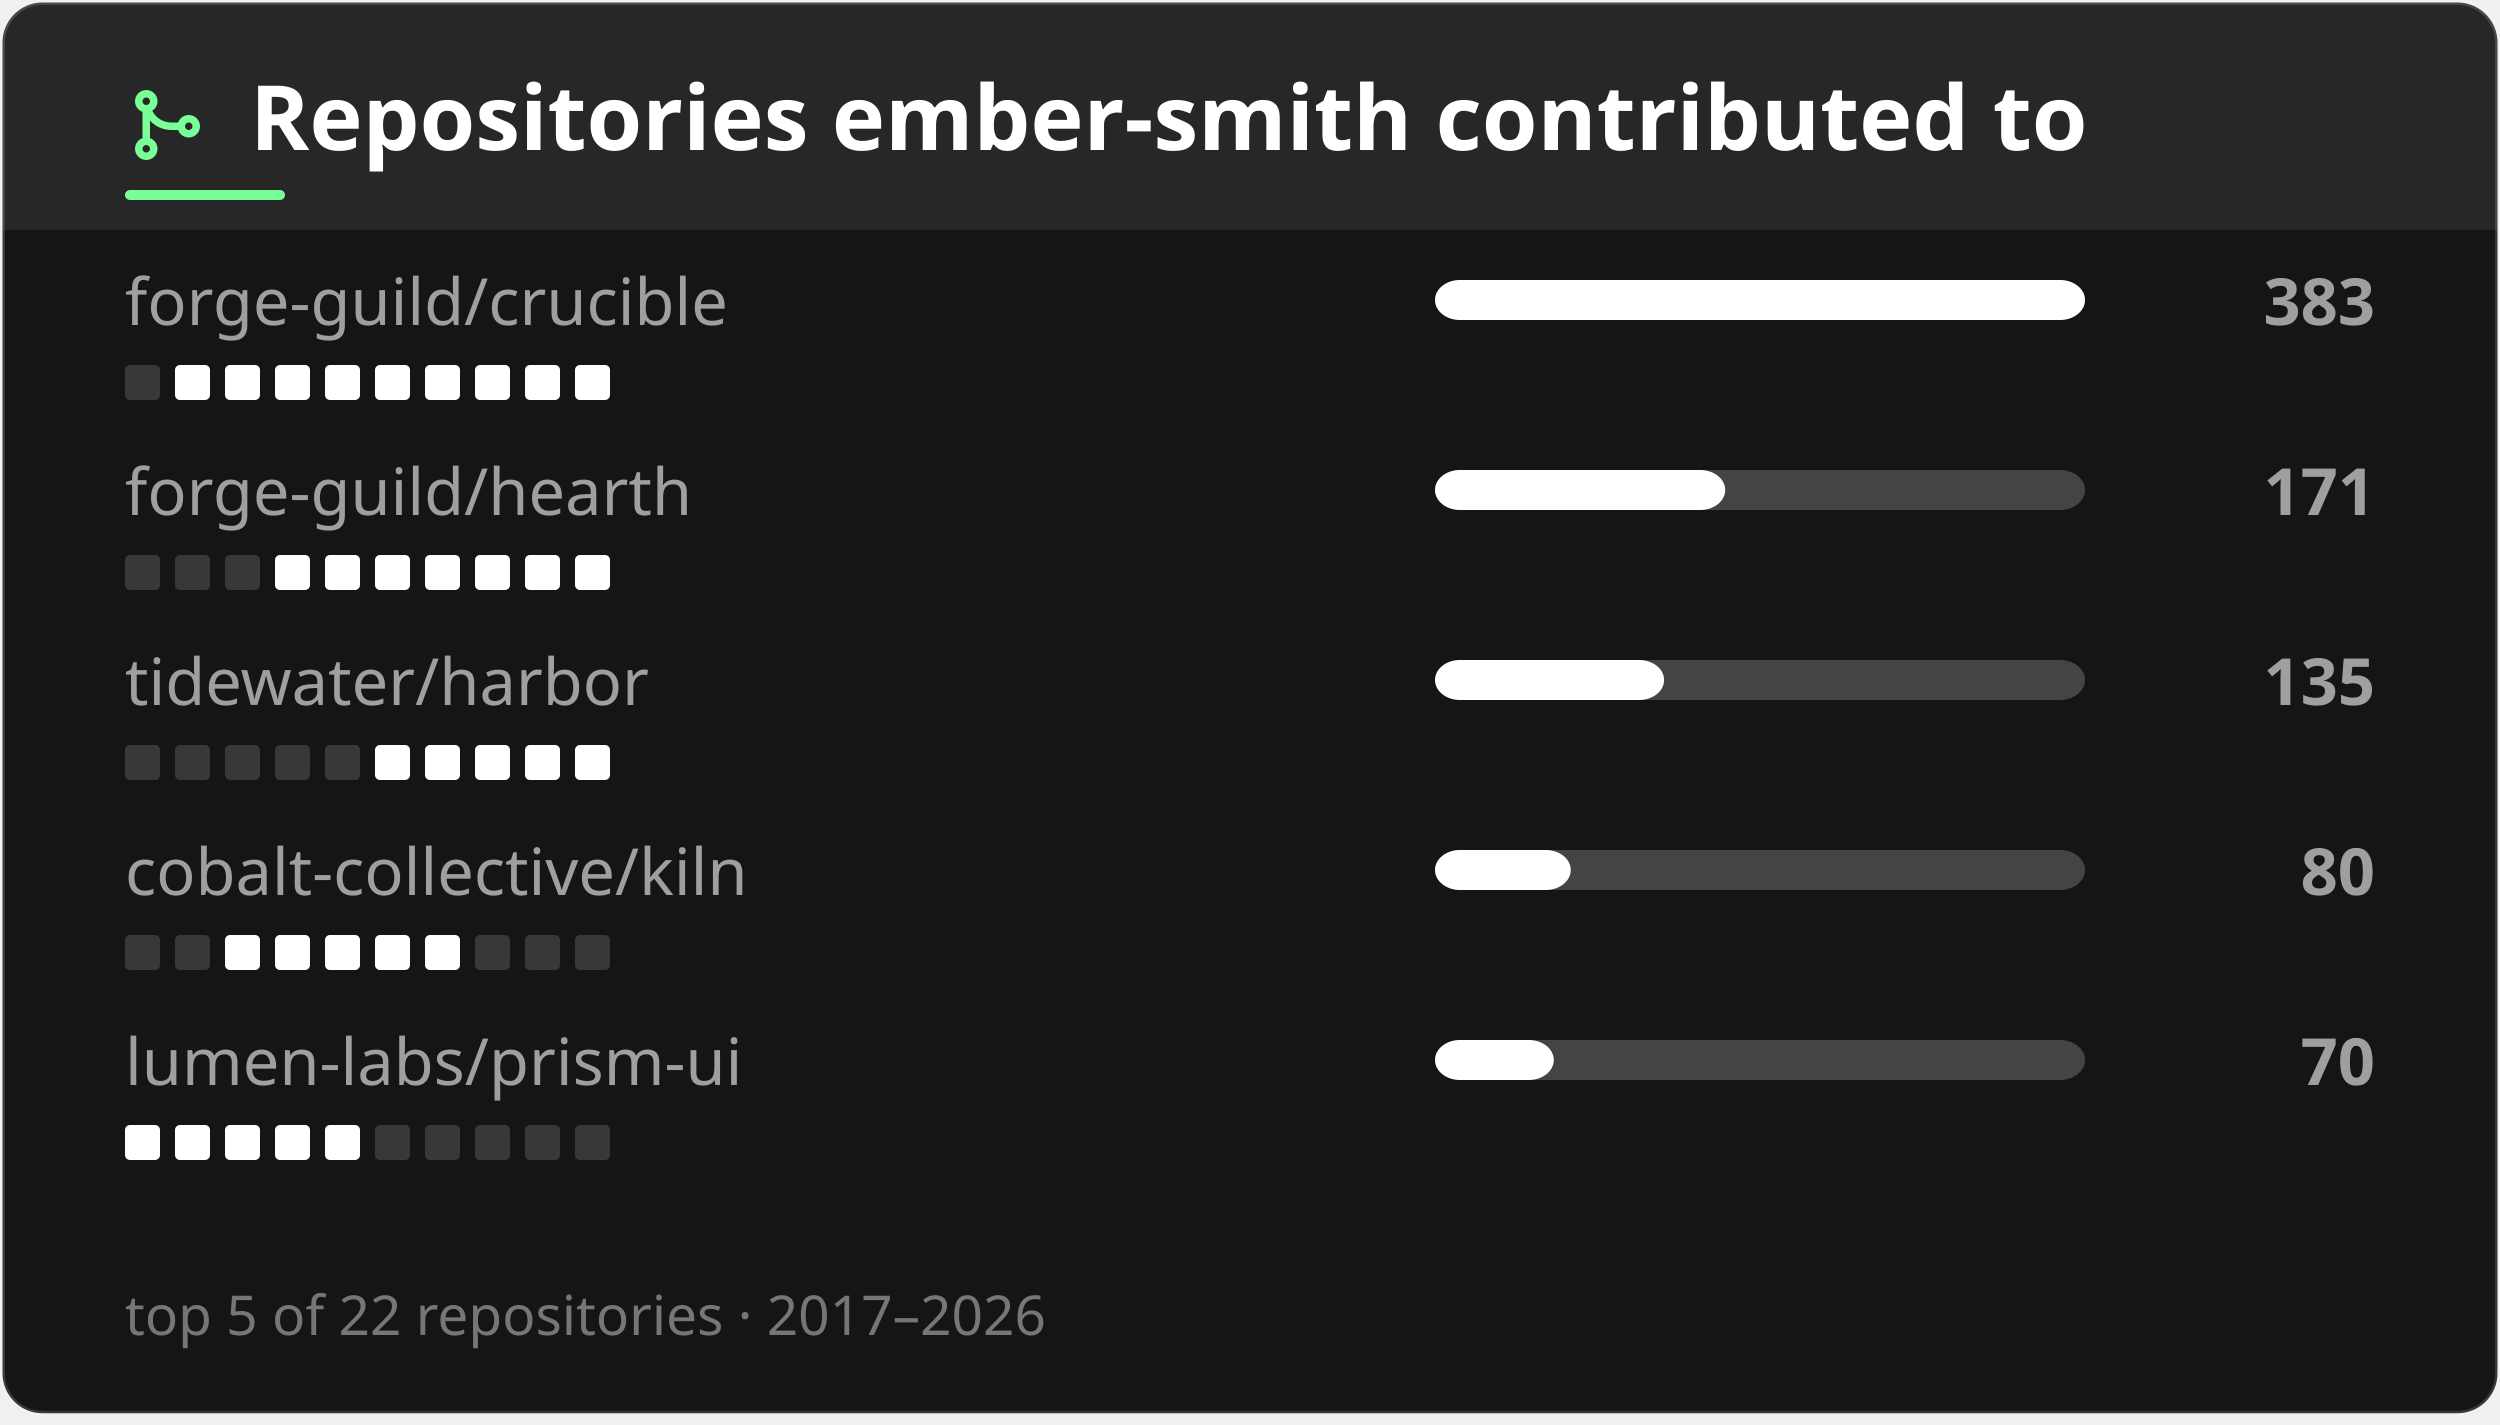
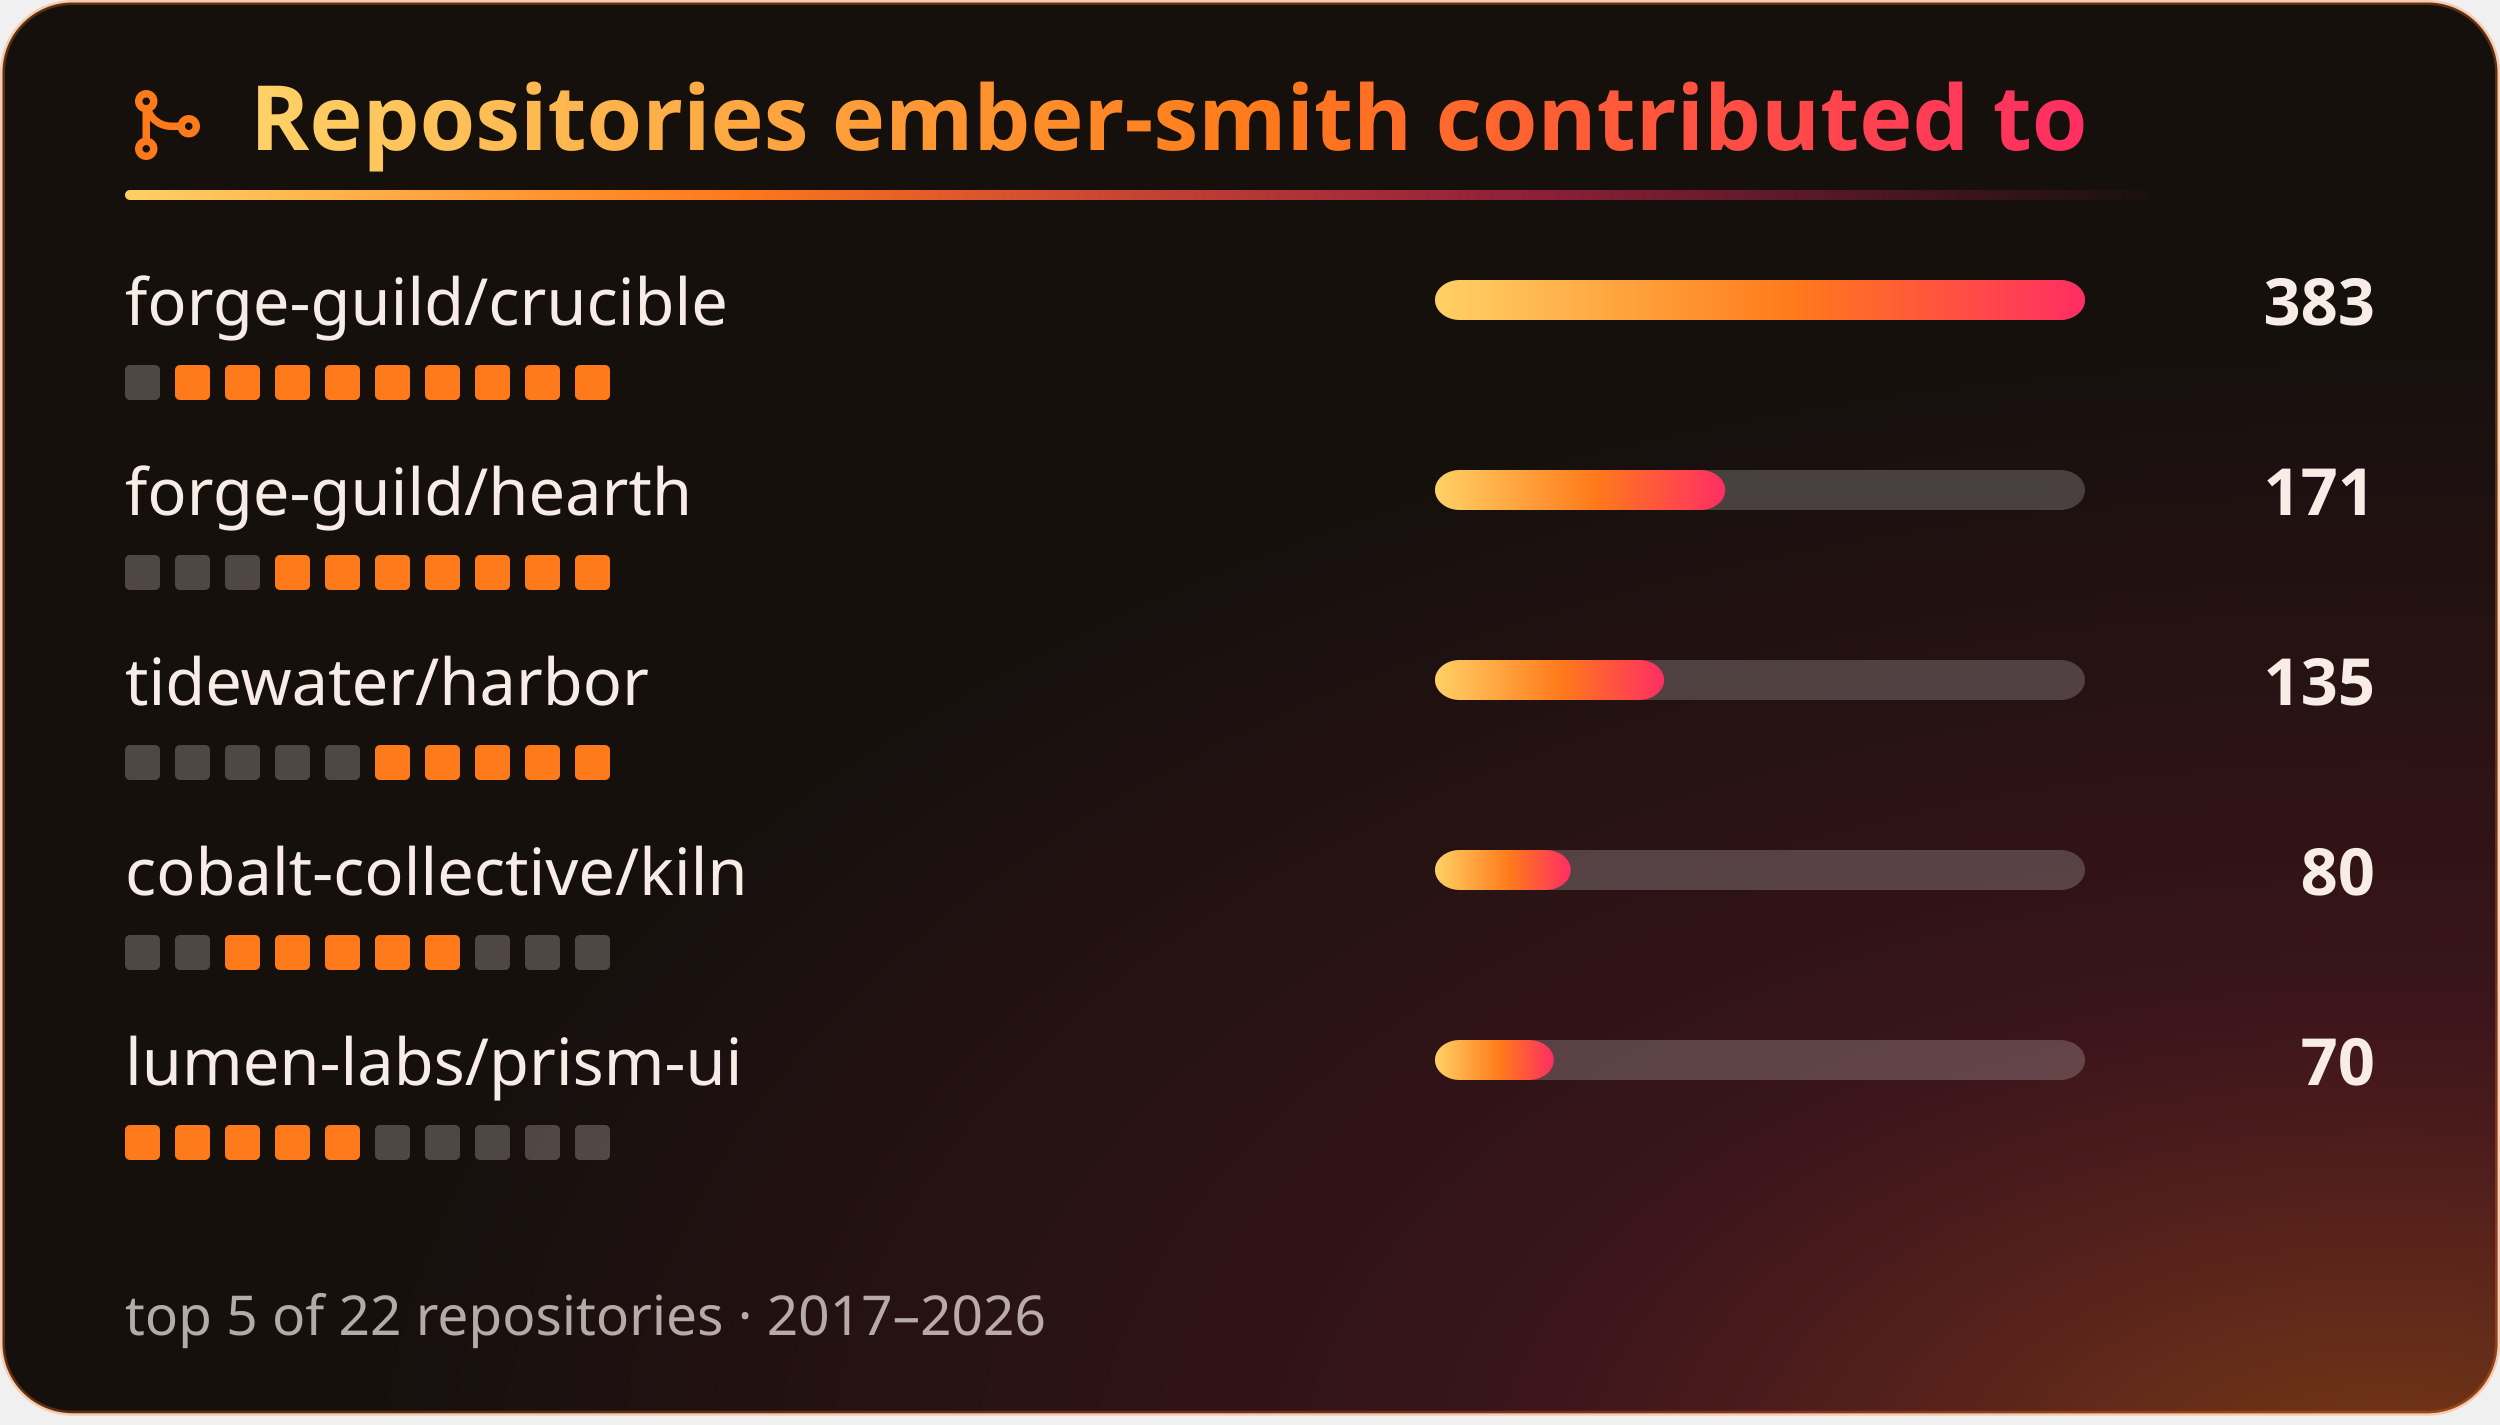
<svg xmlns="http://www.w3.org/2000/svg" width="500" height="285" viewBox="0 0 500 285" fill="none" role="img" aria-labelledby="title-id desc-id">
  <style>
    .header {
      font: 600 18px 'Segoe UI', Ubuntu, "Helvetica Neue", Sans-Serif;
-       fill: #fff;
+       fill: url(#heat);
      animation: fadeInAnimation 0.8s ease-in-out backwards;
    }
    /* The icon reads against the title rather than with it, so it keeps its own color. */
    .title-icon {
-       fill: #79ff97;
+       fill: #ff7a1a;
      animation: fadeInAnimation 0.8s ease-in-out backwards;
    }
    .title-accent {
-       fill: #79ff97;
-       animation: fadeInAnimation 0.8s ease-in-out backwards;
-     }
-     .title-band {
-       fill: #fff;
-       opacity: 0.08;
+       transform-box: fill-box;
+       transform-origin: left center;
+       animation: trailAnimation 0.9s cubic-bezier(0.2, 0.7, 0.2, 1) 0.2s backwards;
    }
    @supports(-moz-appearance: auto) {
      /* Selector detects Firefox */
      .header {
        font-size: 15.5px;
      }
    }
    @keyframes growWidthAnimation {
      from {
        width: 0;
      }
      to {
        width: 100%;
      }
    }
    .repo-name {
      font: 400 13px 'Segoe UI', Ubuntu, "Helvetica Neue", Sans-Serif;
-       fill: #9f9f9f;
+       fill: #f7ede6;
    }
    .count {
      font: 600 13px 'Segoe UI', Ubuntu, "Helvetica Neue", Sans-Serif;
-       fill: #9f9f9f;
+       fill: #f7ede6;
      font-variant-numeric: tabular-nums;
    }
    .footer {
      font: 400 11px 'Segoe UI', Ubuntu, "Helvetica Neue", Sans-Serif;
-       fill: #9f9f9f;
+       fill: #f7ede6;
      opacity: 0.7;
    }
    @supports(-moz-appearance: auto) {
      /* Selector detects Firefox */
      .repo-name {
        font-size: 12px;
      }
      .count {
        font-size: 12px;
      }
    }
    .year-on {
-       fill: #fff;
+       fill: #ff7a1a;
    }
    .year-off {
-       fill: #9f9f9f;
+       fill: #f7ede6;
      opacity: 0.25;
    }
    .progress-background {
      fill: #ffffff33;
    }
    .lang-progress {
-       fill: #fff;
+       fill: url(#heat);
      animation: growWidthAnimation 0.6s ease-in-out backwards;
    }
    .stagger {
      animation: fadeInAnimation 0.3s ease-in-out backwards;
    }
    .icon {
-       fill: #79ff97;
+       fill: #ff7a1a;
      display: block;
    }
    /* Animations */
    @keyframes scaleInAnimation {
      from {
        transform: translate(-5px, 5px) scale(0);
      }
      to {
        transform: translate(-5px, 5px) scale(1);
      }
    }
    @keyframes fadeInAnimation {
      from {
        opacity: 0;
      }
      to {
        opacity: 1;
+       }
+     }
+     @keyframes trailAnimation {
+       from {
+         transform: scaleX(0);
      }
    }
    @media (prefers-reduced-motion: reduce) {
      * {
        animation-duration: 0s !important;
        animation-delay: 0s !important;
      }
    }
  </style>
-   <rect data-testid="card-bg" class="card-bg" x="0.5" y="0.5" rx="8" height="99%" stroke="#ffffff26" width="499" fill="#151515" stroke-opacity="1" />
-   <path data-testid="title-band" class="title-band" d="M0.5 8.5a8 8 0 0 1 8 -8h483a8 8 0 0 1 8 8v37.5h-499z" />
+   <defs>
+     <linearGradient id="heat" x1="0" y1="0" x2="1" y2="0">
+       <stop offset="0" class="heat-0" stop-color="#ffd166" />
+       <stop offset="0.55" class="heat-1" stop-color="#ff7a1a" />
+       <stop offset="1" class="heat-2" stop-color="#ff2e63" />
+     </linearGradient>
+     <linearGradient id="heat-ring" x1="0" y1="1" x2="1" y2="0">
+       <stop offset="0" class="heat-0" stop-color="#ffd166" />
+       <stop offset="0.55" class="heat-1" stop-color="#ff7a1a" />
+       <stop offset="1" class="heat-2" stop-color="#ff2e63" />
+     </linearGradient>
+     <linearGradient id="heat-trail" x1="0" y1="0" x2="1" y2="0">
+       <stop offset="0" class="heat-0" stop-color="#ffd166" />
+       <stop offset="0.3" class="heat-1" stop-color="#ff7a1a" />
+       <stop offset="0.7" class="heat-2" stop-color="#ff2e63" stop-opacity="0.5" />
+       <stop offset="1" class="heat-2" stop-color="#ff2e63" stop-opacity="0" />
+     </linearGradient>
+     <radialGradient id="heat-glow" cx="0.95" cy="1.05" r="0.8">
+       <stop offset="0" class="glow-core" stop-color="#ff7a1a" stop-opacity="0.42" />
+       <stop offset="0.45" class="glow-edge" stop-color="#ff2e63" stop-opacity="0.147" />
+       <stop offset="1" class="heat-2" stop-color="#ff2e63" stop-opacity="0" />
+     </radialGradient>
+     <filter id="heat-bloom" x="-50%" y="-50%" width="200%" height="200%">
+       <feGaussianBlur stdDeviation="3.5" result="bloom" />
+       <feMerge>
+         <feMergeNode in="bloom" />
+         <feMergeNode in="SourceGraphic" />
+       </feMerge>
+     </filter>
+   </defs>
+   <rect data-testid="card-bg" class="card-bg" x="0.5" y="0.5" rx="14" height="99%" width="499" stroke="#ff7a1a4d" fill="#16100d" stroke-opacity="1" />
+   <rect data-testid="card-glow" x="0.5" y="0.5" rx="14" height="99%" width="499" fill="url(#heat-glow)" />
  <g data-testid="card-title" transform="translate(25, 30)">
    <g>
      <svg class="title-icon" x="0" y="-13" viewBox="0 0 16 16" version="1.1" width="16" height="16">
        <path fill-rule="evenodd" d="M5.45 5.154A4.25 4.25 0 0 0 9.25 7.5h1.378a2.251 2.251 0 1 1 0 1.5H9.25A5.734 5.734 0 0 1 5 7.123v3.505a2.25 2.25 0 1 1-1.5 0V5.372a2.25 2.25 0 1 1 1.95-.218ZM4.25 13.5a.75.75 0 1 0 0-1.5.75.75 0 0 0 0 1.5Zm8.5-4.5a.75.75 0 1 0 0-1.5.75.75 0 0 0 0 1.5ZM5 3.25a.75.75 0 1 0 0 .005V3.25Z" />
      </svg>
    </g>
    <g transform="translate(25, 0)">
      <text x="0" y="0" class="header" data-testid="header">Repositories ember-smith contributed to</text>
    </g>
-     <rect data-testid="title-accent" class="title-accent" x="0" y="8" width="32" height="2" rx="1" />
+     <rect data-testid="title-accent" class="title-accent" x="0" y="8" width="405.4" height="2" rx="1" fill="url(#heat-trail)" />
  </g>
  <g data-testid="main-card-body" transform="translate(0, 55)">
    <g data-testid="contributed-to-body" transform="translate(25, 0)">
      <g class="stagger" style="animation-delay: 450ms" transform="translate(0, 10)">
        <text class="repo-name" data-testid="repo-name" x="0" y="0">forge-guild/crucible</text>
        <svg width="130" x="262" y="-9">
          <rect data-testid="progress-background" class="progress-background" rx="5" ry="5" x="0" y="0" width="130" height="8" />
          <svg data-testid="lang-progress" width="100%">
            <rect width="100%" height="8" rx="5" ry="5" x="0" y="0" class="lang-progress" style="animation-delay: 450ms;" />
          </svg>
        </svg>
        <text class="count" data-testid="repo-contributions" x="450" y="0" text-anchor="end">383</text>
        <g data-testid="year-strip" transform="translate(0, 8)">
          <rect data-testid="year-off" class="year-off" x="0" y="0" width="7" height="7" rx="1" ry="1" />
          <rect data-testid="year-on" class="year-on" x="10" y="0" width="7" height="7" rx="1" ry="1" />
          <rect data-testid="year-on" class="year-on" x="20" y="0" width="7" height="7" rx="1" ry="1" />
          <rect data-testid="year-on" class="year-on" x="30" y="0" width="7" height="7" rx="1" ry="1" />
          <rect data-testid="year-on" class="year-on" x="40" y="0" width="7" height="7" rx="1" ry="1" />
          <rect data-testid="year-on" class="year-on" x="50" y="0" width="7" height="7" rx="1" ry="1" />
          <rect data-testid="year-on" class="year-on" x="60" y="0" width="7" height="7" rx="1" ry="1" />
          <rect data-testid="year-on" class="year-on" x="70" y="0" width="7" height="7" rx="1" ry="1" />
          <rect data-testid="year-on" class="year-on" x="80" y="0" width="7" height="7" rx="1" ry="1" />
          <rect data-testid="year-on" class="year-on" x="90" y="0" width="7" height="7" rx="1" ry="1" />
        </g>
      </g>
      <g class="stagger" style="animation-delay: 600ms" transform="translate(0, 48)">
        <text class="repo-name" data-testid="repo-name" x="0" y="0">forge-guild/hearth</text>
        <svg width="130" x="262" y="-9">
          <rect data-testid="progress-background" class="progress-background" rx="5" ry="5" x="0" y="0" width="130" height="8" />
          <svg data-testid="lang-progress" width="44.648%">
            <rect width="100%" height="8" rx="5" ry="5" x="0" y="0" class="lang-progress" style="animation-delay: 600ms;" />
          </svg>
        </svg>
        <text class="count" data-testid="repo-contributions" x="450" y="0" text-anchor="end">171</text>
        <g data-testid="year-strip" transform="translate(0, 8)">
          <rect data-testid="year-off" class="year-off" x="0" y="0" width="7" height="7" rx="1" ry="1" />
          <rect data-testid="year-off" class="year-off" x="10" y="0" width="7" height="7" rx="1" ry="1" />
          <rect data-testid="year-off" class="year-off" x="20" y="0" width="7" height="7" rx="1" ry="1" />
          <rect data-testid="year-on" class="year-on" x="30" y="0" width="7" height="7" rx="1" ry="1" />
          <rect data-testid="year-on" class="year-on" x="40" y="0" width="7" height="7" rx="1" ry="1" />
          <rect data-testid="year-on" class="year-on" x="50" y="0" width="7" height="7" rx="1" ry="1" />
          <rect data-testid="year-on" class="year-on" x="60" y="0" width="7" height="7" rx="1" ry="1" />
          <rect data-testid="year-on" class="year-on" x="70" y="0" width="7" height="7" rx="1" ry="1" />
          <rect data-testid="year-on" class="year-on" x="80" y="0" width="7" height="7" rx="1" ry="1" />
          <rect data-testid="year-on" class="year-on" x="90" y="0" width="7" height="7" rx="1" ry="1" />
        </g>
      </g>
      <g class="stagger" style="animation-delay: 750ms" transform="translate(0, 86)">
        <text class="repo-name" data-testid="repo-name" x="0" y="0">tidewater/harbor</text>
        <svg width="130" x="262" y="-9">
          <rect data-testid="progress-background" class="progress-background" rx="5" ry="5" x="0" y="0" width="130" height="8" />
          <svg data-testid="lang-progress" width="35.248%">
            <rect width="100%" height="8" rx="5" ry="5" x="0" y="0" class="lang-progress" style="animation-delay: 750ms;" />
          </svg>
        </svg>
        <text class="count" data-testid="repo-contributions" x="450" y="0" text-anchor="end">135</text>
        <g data-testid="year-strip" transform="translate(0, 8)">
          <rect data-testid="year-off" class="year-off" x="0" y="0" width="7" height="7" rx="1" ry="1" />
          <rect data-testid="year-off" class="year-off" x="10" y="0" width="7" height="7" rx="1" ry="1" />
          <rect data-testid="year-off" class="year-off" x="20" y="0" width="7" height="7" rx="1" ry="1" />
          <rect data-testid="year-off" class="year-off" x="30" y="0" width="7" height="7" rx="1" ry="1" />
          <rect data-testid="year-off" class="year-off" x="40" y="0" width="7" height="7" rx="1" ry="1" />
          <rect data-testid="year-on" class="year-on" x="50" y="0" width="7" height="7" rx="1" ry="1" />
          <rect data-testid="year-on" class="year-on" x="60" y="0" width="7" height="7" rx="1" ry="1" />
          <rect data-testid="year-on" class="year-on" x="70" y="0" width="7" height="7" rx="1" ry="1" />
          <rect data-testid="year-on" class="year-on" x="80" y="0" width="7" height="7" rx="1" ry="1" />
          <rect data-testid="year-on" class="year-on" x="90" y="0" width="7" height="7" rx="1" ry="1" />
        </g>
      </g>
      <g class="stagger" style="animation-delay: 900ms" transform="translate(0, 124)">
        <text class="repo-name" data-testid="repo-name" x="0" y="0">cobalt-collective/kiln</text>
        <svg width="130" x="262" y="-9">
          <rect data-testid="progress-background" class="progress-background" rx="5" ry="5" x="0" y="0" width="130" height="8" />
          <svg data-testid="lang-progress" width="20.888%">
            <rect width="100%" height="8" rx="5" ry="5" x="0" y="0" class="lang-progress" style="animation-delay: 900ms;" />
          </svg>
        </svg>
        <text class="count" data-testid="repo-contributions" x="450" y="0" text-anchor="end">80</text>
        <g data-testid="year-strip" transform="translate(0, 8)">
          <rect data-testid="year-off" class="year-off" x="0" y="0" width="7" height="7" rx="1" ry="1" />
          <rect data-testid="year-off" class="year-off" x="10" y="0" width="7" height="7" rx="1" ry="1" />
          <rect data-testid="year-on" class="year-on" x="20" y="0" width="7" height="7" rx="1" ry="1" />
          <rect data-testid="year-on" class="year-on" x="30" y="0" width="7" height="7" rx="1" ry="1" />
          <rect data-testid="year-on" class="year-on" x="40" y="0" width="7" height="7" rx="1" ry="1" />
          <rect data-testid="year-on" class="year-on" x="50" y="0" width="7" height="7" rx="1" ry="1" />
          <rect data-testid="year-on" class="year-on" x="60" y="0" width="7" height="7" rx="1" ry="1" />
          <rect data-testid="year-off" class="year-off" x="70" y="0" width="7" height="7" rx="1" ry="1" />
          <rect data-testid="year-off" class="year-off" x="80" y="0" width="7" height="7" rx="1" ry="1" />
          <rect data-testid="year-off" class="year-off" x="90" y="0" width="7" height="7" rx="1" ry="1" />
        </g>
      </g>
      <g class="stagger" style="animation-delay: 1050ms" transform="translate(0, 162)">
        <text class="repo-name" data-testid="repo-name" x="0" y="0">lumen-labs/prism-ui</text>
        <svg width="130" x="262" y="-9">
          <rect data-testid="progress-background" class="progress-background" rx="5" ry="5" x="0" y="0" width="130" height="8" />
          <svg data-testid="lang-progress" width="18.277%">
            <rect width="100%" height="8" rx="5" ry="5" x="0" y="0" class="lang-progress" style="animation-delay: 1050ms;" />
          </svg>
        </svg>
        <text class="count" data-testid="repo-contributions" x="450" y="0" text-anchor="end">70</text>
        <g data-testid="year-strip" transform="translate(0, 8)">
          <rect data-testid="year-on" class="year-on" x="0" y="0" width="7" height="7" rx="1" ry="1" />
          <rect data-testid="year-on" class="year-on" x="10" y="0" width="7" height="7" rx="1" ry="1" />
          <rect data-testid="year-on" class="year-on" x="20" y="0" width="7" height="7" rx="1" ry="1" />
          <rect data-testid="year-on" class="year-on" x="30" y="0" width="7" height="7" rx="1" ry="1" />
          <rect data-testid="year-on" class="year-on" x="40" y="0" width="7" height="7" rx="1" ry="1" />
          <rect data-testid="year-off" class="year-off" x="50" y="0" width="7" height="7" rx="1" ry="1" />
          <rect data-testid="year-off" class="year-off" x="60" y="0" width="7" height="7" rx="1" ry="1" />
          <rect data-testid="year-off" class="year-off" x="70" y="0" width="7" height="7" rx="1" ry="1" />
          <rect data-testid="year-off" class="year-off" x="80" y="0" width="7" height="7" rx="1" ry="1" />
          <rect data-testid="year-off" class="year-off" x="90" y="0" width="7" height="7" rx="1" ry="1" />
        </g>
      </g>
      <text class="footer" data-testid="footer" x="0" y="212">top 5 of 22 repositories · 2017–2026</text>
    </g>
  </g>
</svg>
